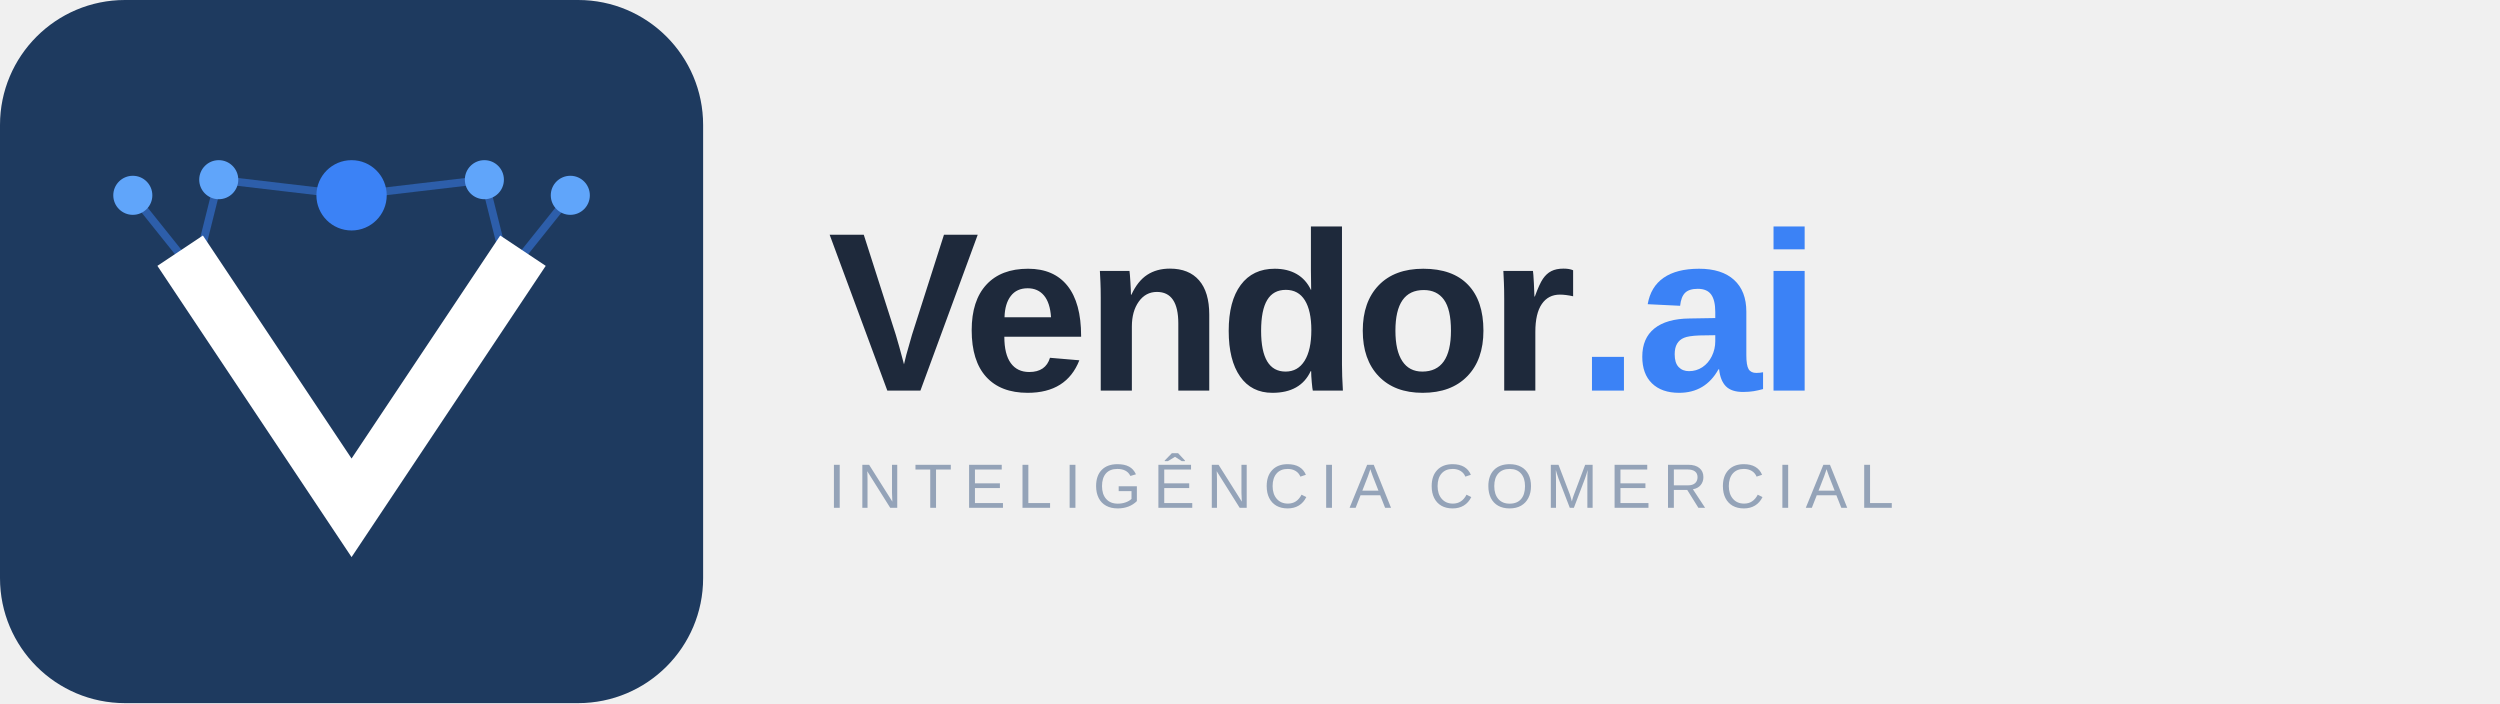
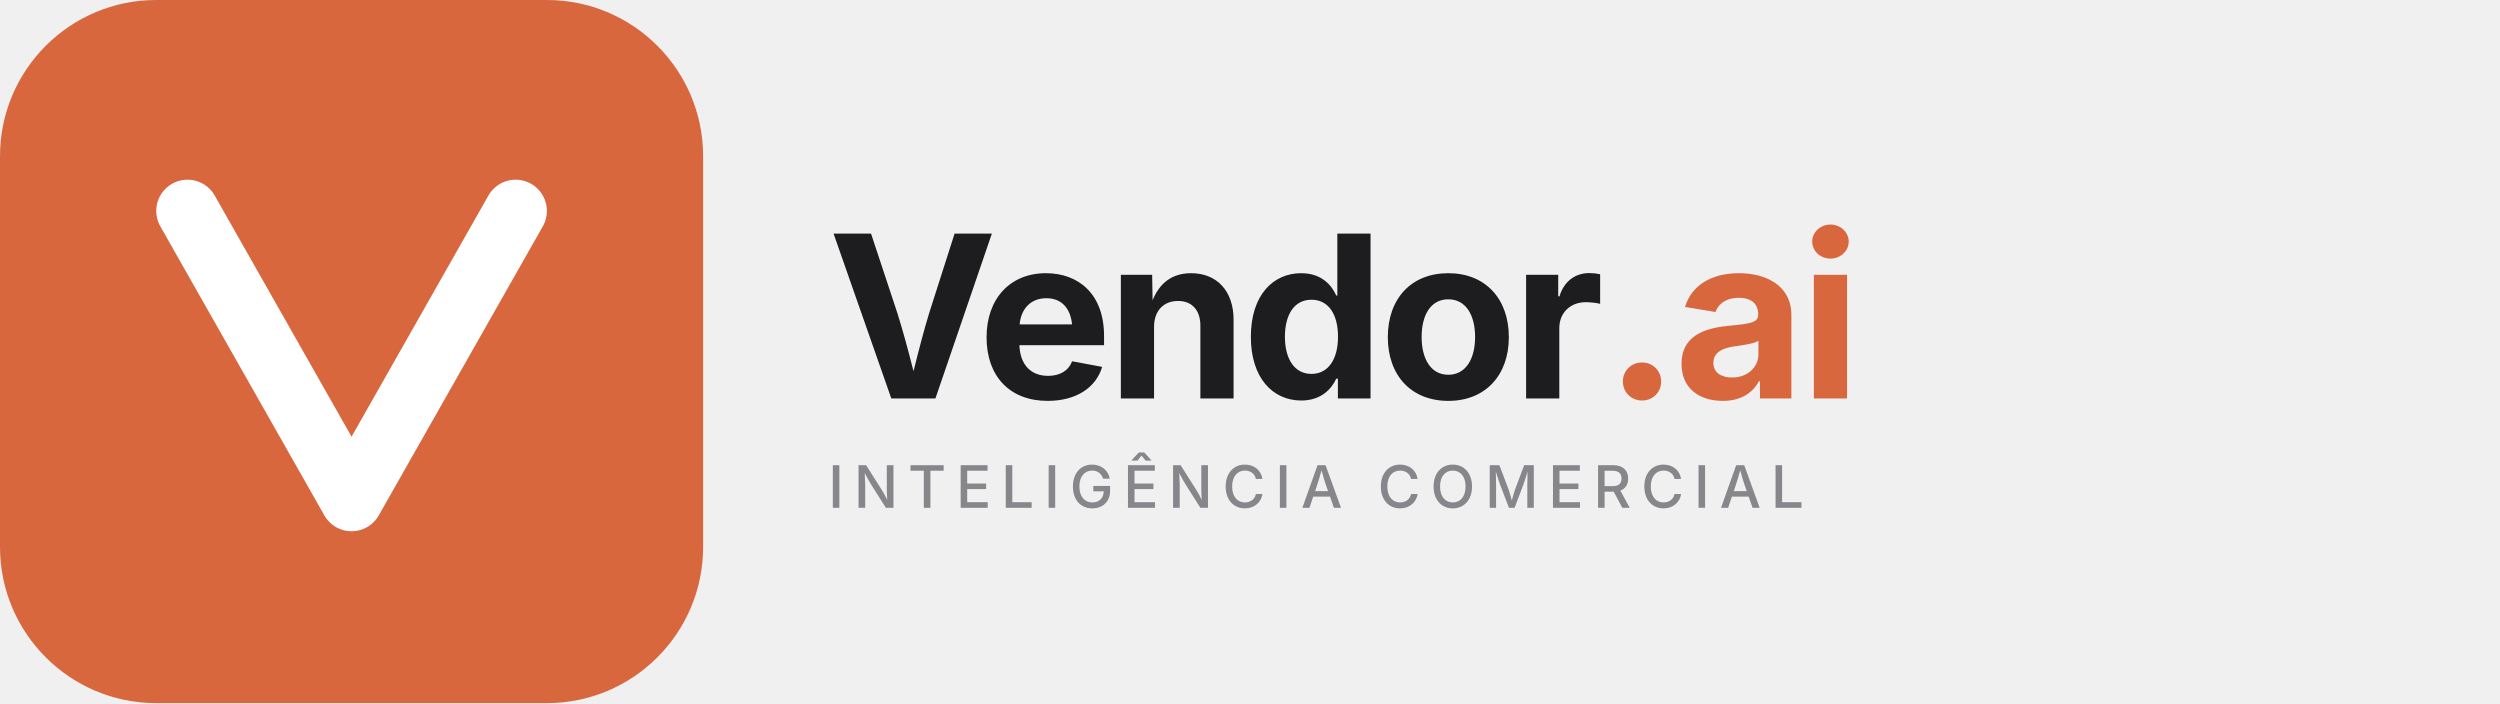
<svg xmlns="http://www.w3.org/2000/svg" width="640" height="180" viewBox="0 0 640 180" fill="none">
-   <rect width="180" height="180" rx="32" fill="#1E3A5F" />
-   <g stroke="#3B82F6" stroke-width="2" opacity="0.5">
-     <line x1="50" y1="70" x2="34" y2="50" />
-     <line x1="50" y1="70" x2="56" y2="46" />
-     <line x1="130" y1="70" x2="146" y2="50" />
-     <line x1="130" y1="70" x2="124" y2="46" />
-     <line x1="90" y1="50" x2="56" y2="46" />
-     <line x1="90" y1="50" x2="124" y2="46" />
-   </g>
-   <circle cx="34" cy="50" r="5" fill="#60A5FA" />
-   <circle cx="56" cy="46" r="5" fill="#60A5FA" />
-   <circle cx="146" cy="50" r="5" fill="#60A5FA" />
-   <circle cx="124" cy="46" r="5" fill="#60A5FA" />
-   <path d="M50 70 L90 130 L130 70" stroke="#FFFFFF" stroke-width="14" stroke-linecap="square" stroke-linejoin="miter" fill="none" />
-   <circle cx="90" cy="50" r="9" fill="#3B82F6" />
-   <text x="212" y="100" font-family="Arial, Helvetica, sans-serif" font-size="58" font-weight="700" letter-spacing="-1" fill="#1E293B">Vendor<tspan fill="#3B82F6">.ai</tspan>
+   <rect width="180" height="180" rx="40" fill="#D9673E" />
+   <path d="M48 54 L90 128 L132 54" stroke="#FFFFFF" stroke-width="16" stroke-linecap="round" stroke-linejoin="round" fill="none" />
+   <text x="212" y="102" font-family="Sora, -apple-system, sans-serif" font-size="58" font-weight="700" letter-spacing="-1.5" fill="#1D1D1F">Vendor<tspan fill="#D9673E">.ai</tspan>
  </text>
-   <text x="212" y="130" font-family="Arial, Helvetica, sans-serif" font-size="16" font-weight="500" fill="#94A3B8" letter-spacing="3">INTELIGÊNCIA COMERCIAL</text>
+   <text x="212" y="130" font-family="Inter, -apple-system, sans-serif" font-size="15" font-weight="500" fill="#86868B" letter-spacing="2.5">INTELIGÊNCIA COMERCIAL</text>
</svg>
